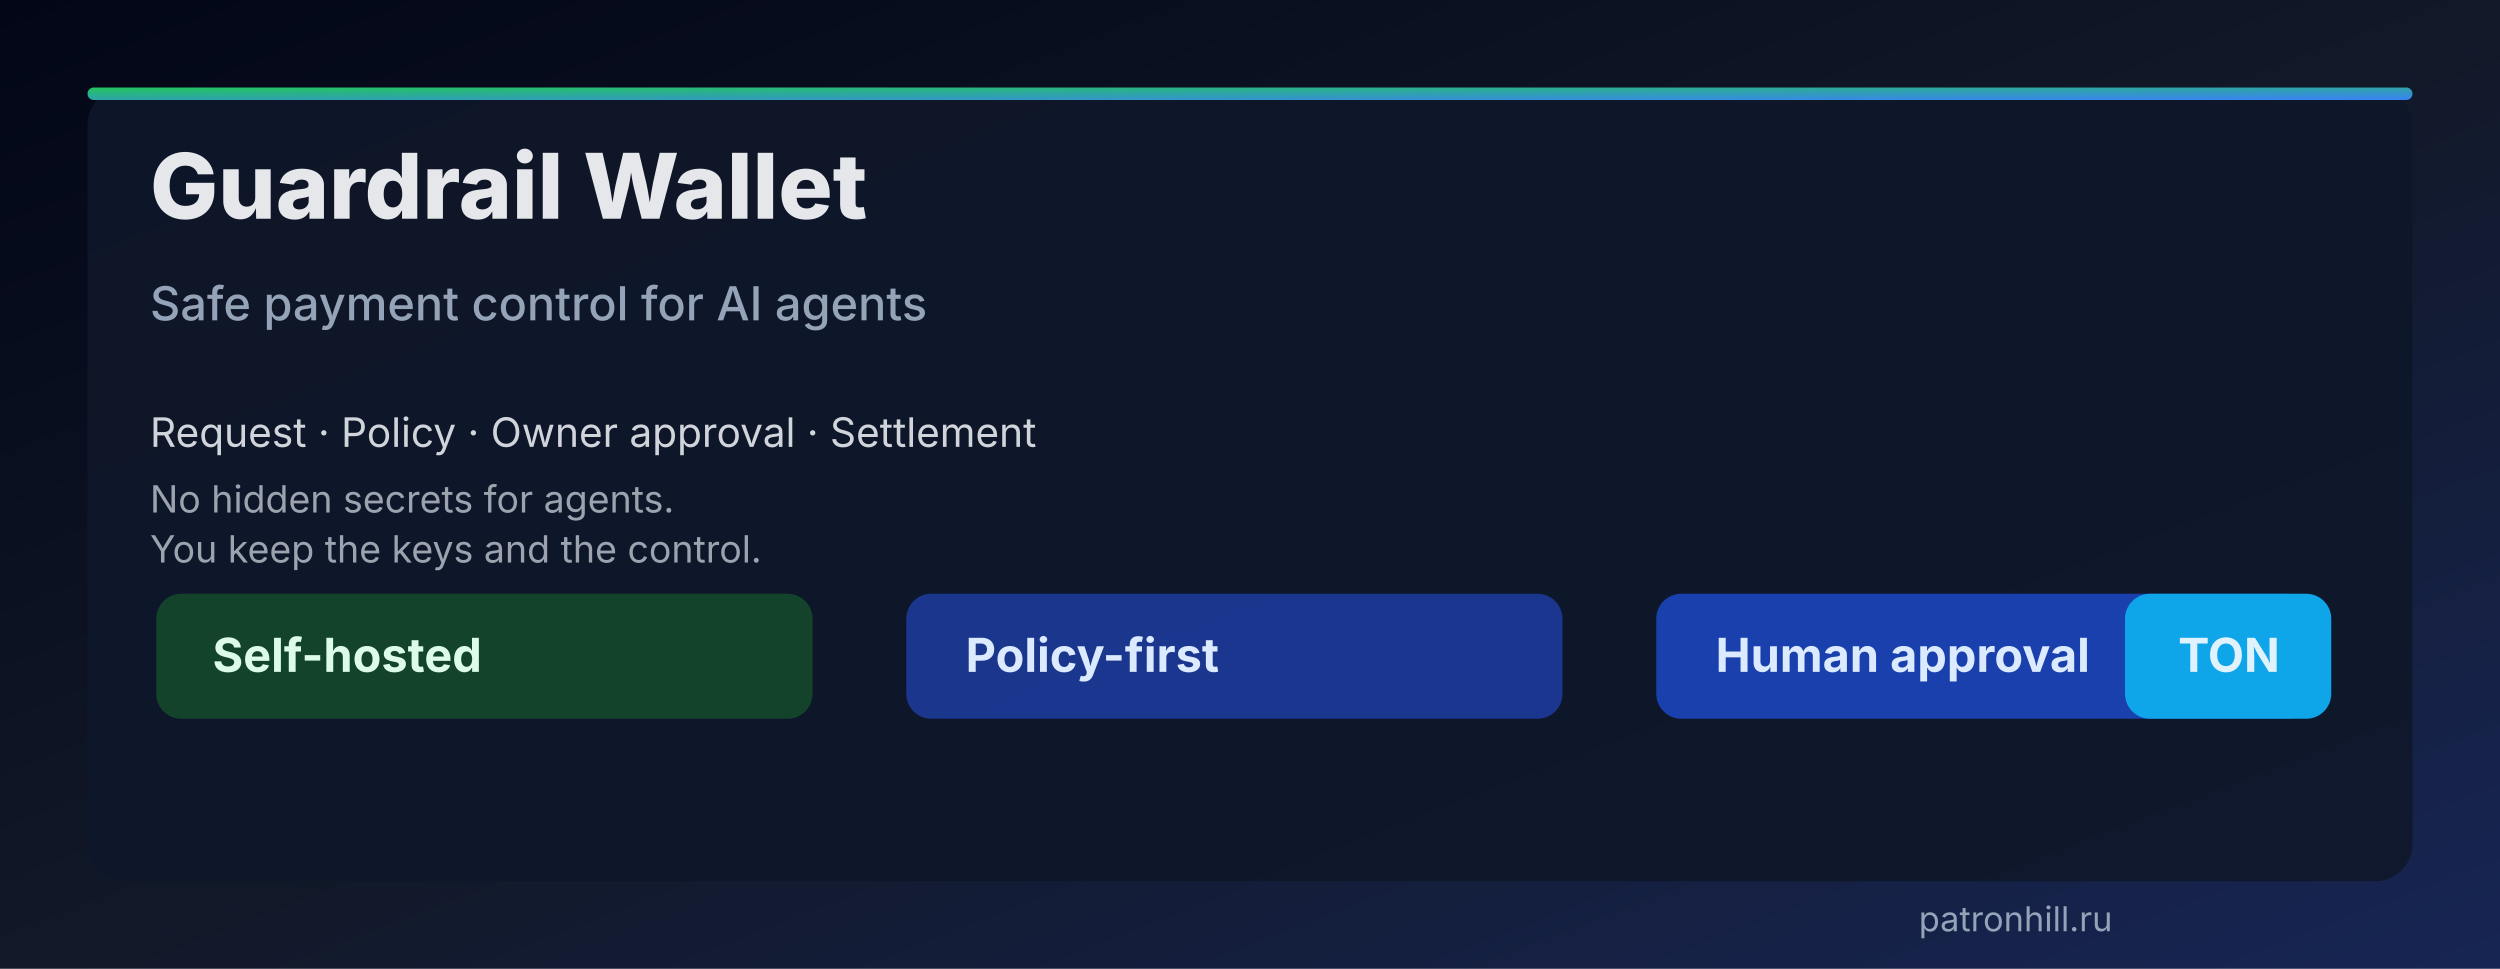
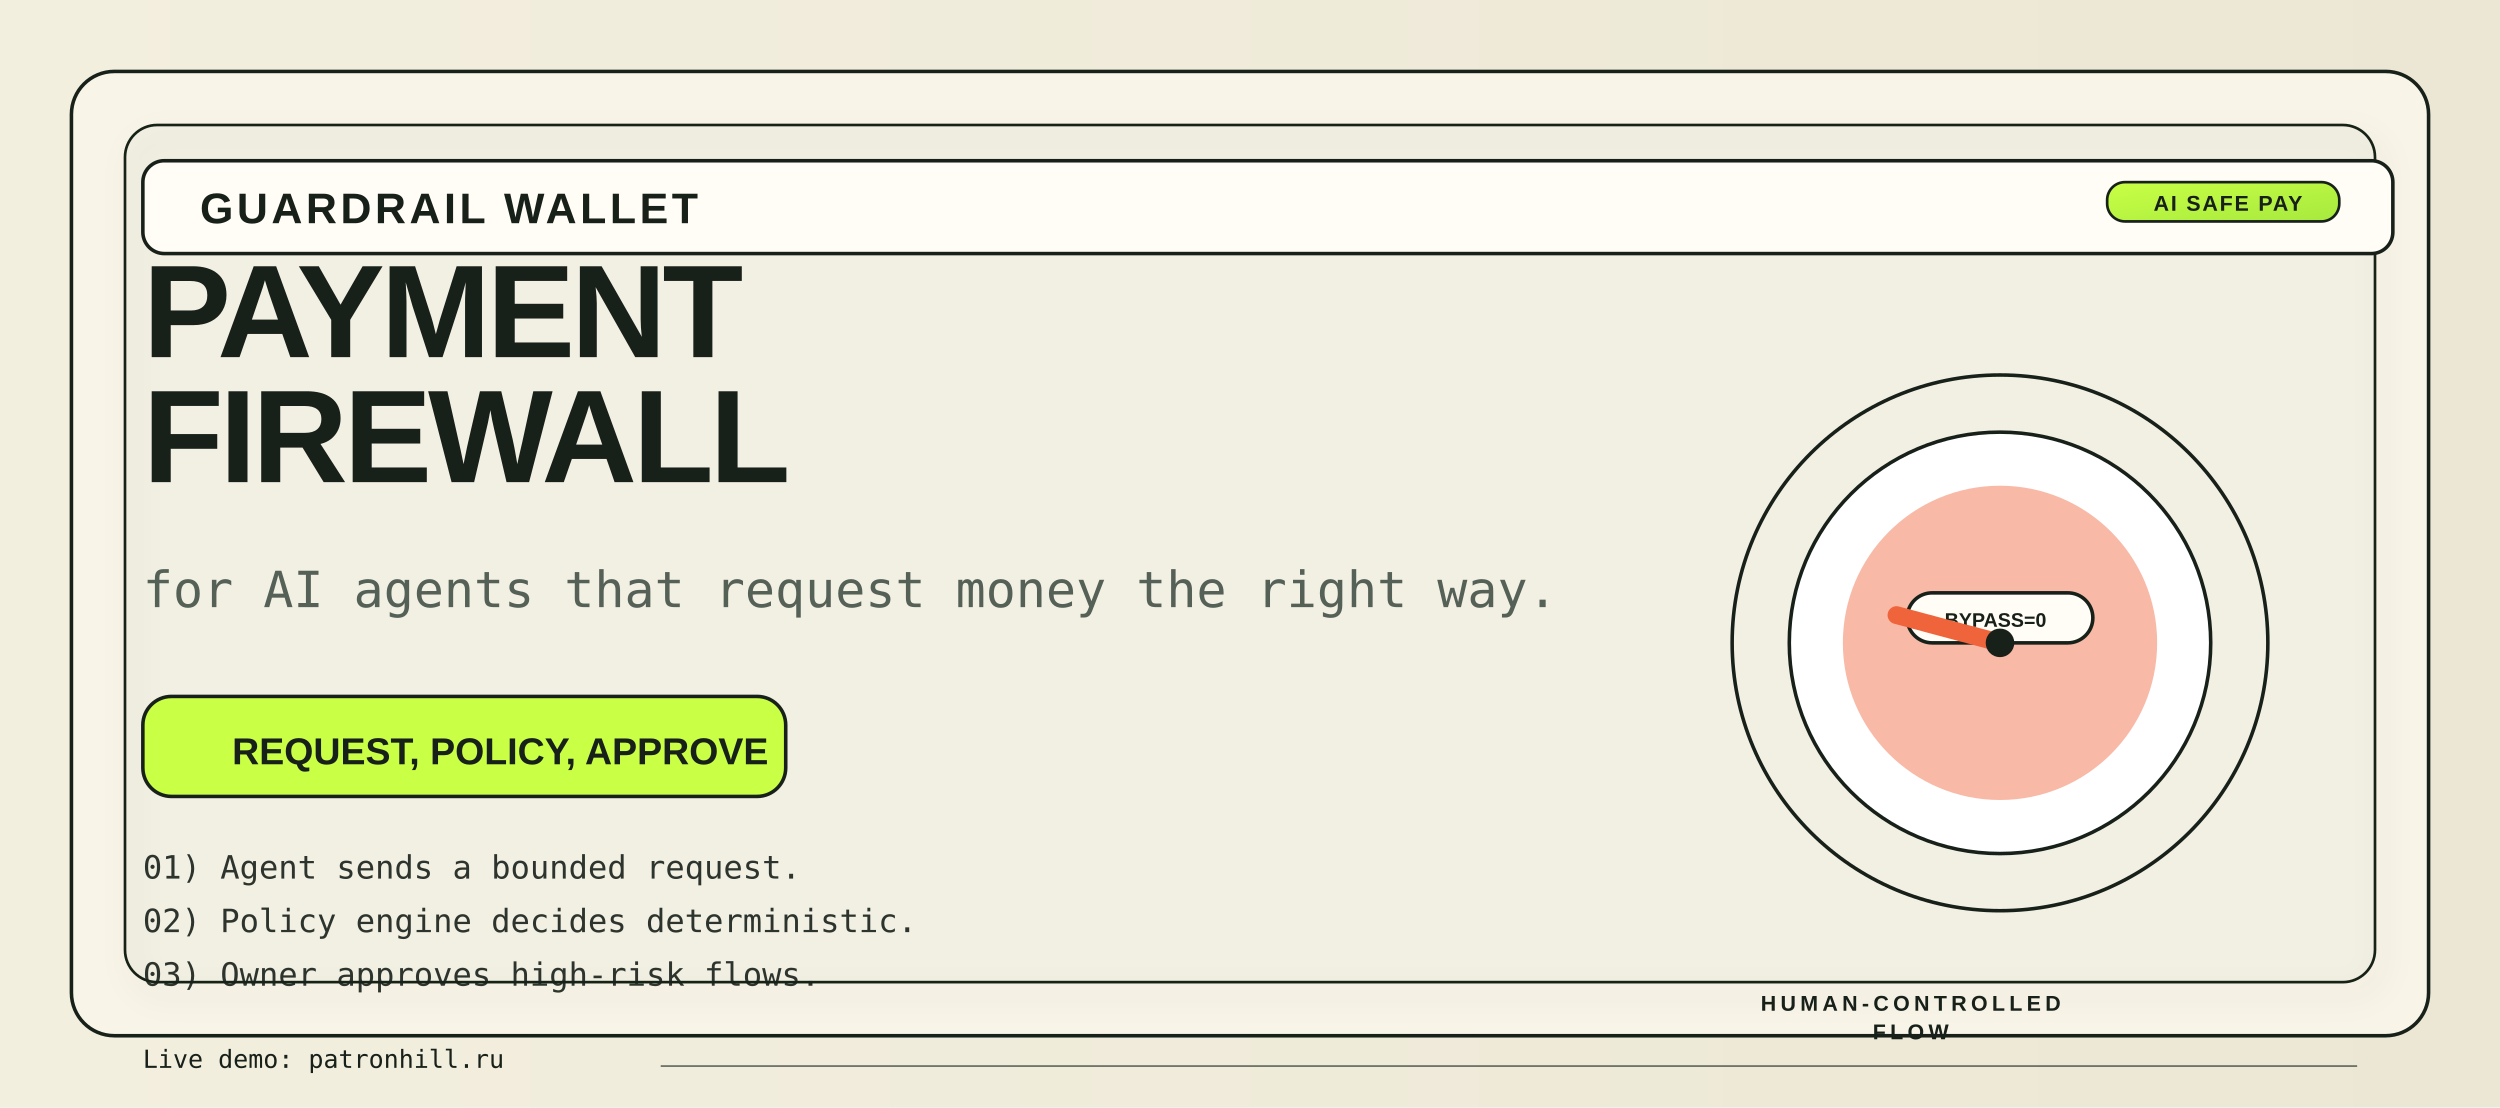
- <svg xmlns="http://www.w3.org/2000/svg" width="1600" height="620" viewBox="0 0 1600 620" role="img" aria-labelledby="title desc">
+ <svg xmlns="http://www.w3.org/2000/svg" width="1400" height="620" viewBox="0 0 1400 620" role="img" aria-labelledby="title desc">
  <defs>
-     <linearGradient id="bg" x1="0" y1="0" x2="1" y2="1">
-       <stop offset="0%" stop-color="#020617" />
-       <stop offset="50%" stop-color="#111827" />
-       <stop offset="100%" stop-color="#172554" />
+     <linearGradient id="paper" x1="0" x2="1" y2="0">
+       <stop offset="0%" stop-color="#f3efdf" />
+       <stop offset="100%" stop-color="#ece7d4" />
    </linearGradient>
-     <linearGradient id="accent" x1="0" y1="0" x2="1" y2="1">
-       <stop offset="0%" stop-color="#22c55e" />
-       <stop offset="100%" stop-color="#3b82f6" />
+     <linearGradient id="acid" x1="0" x2="1" y2="1">
+       <stop offset="0%" stop-color="#c9ff45" />
+       <stop offset="100%" stop-color="#a6e93e" />
    </linearGradient>
+     <filter id="shadow" x="-20%" y="-20%" width="140%" height="140%">
+       <feDropShadow dx="4" dy="7" stdDeviation="8" flood-color="#172019" flood-opacity="0.2" />
+     </filter>
  </defs>
-   <rect width="1600" height="620" fill="url(#bg)" />
-   <rect x="56" y="56" width="1488" height="508" rx="24" fill="#0f172a" fill-opacity="0.92" />
-   <rect x="56" y="56" width="1488" height="8" rx="4" fill="url(#accent)" />
-   <text x="96" y="140" fill="#e5e7eb" font-size="58" font-family="Inter, 'Segoe UI', Arial, sans-serif" font-weight="800">Guardrail Wallet</text>
-   <text x="96" y="205" fill="#94a3b8" font-size="30" font-family="Inter, 'Segoe UI', Arial, sans-serif" font-weight="500">Safe payment control for AI agents</text>
-   <text x="96" y="286" fill="#d1d5db" font-size="26" font-family="Inter, 'Segoe UI', Arial, sans-serif">Request · Policy · Owner approval · Settlement</text>
-   <text x="96" y="328" fill="#9ca3af" font-size="24" font-family="Inter, 'Segoe UI', Arial, sans-serif">No hidden secrets for agents.</text>
-   <text x="96" y="360" fill="#9ca3af" font-size="24" font-family="Inter, 'Segoe UI', Arial, sans-serif">You keep the keys and the control.</text>
-   <g transform="translate(100 380)" font-family="Inter, 'Segoe UI', Arial, sans-serif">
-     <rect x="0" y="0" width="420" height="80" rx="16" fill="#14532d" fill-opacity="0.75" />
-     <text x="36" y="50" fill="#dcfce7" font-size="30" font-weight="700">Self-hosted</text>
-     <rect x="480" y="0" width="420" height="80" rx="16" fill="#1e40af" fill-opacity="0.75" />
-     <text x="518" y="50" fill="#dbeafe" font-size="30" font-weight="700">Policy-first</text>
-     <rect x="960" y="0" width="420" height="80" rx="16" fill="#1d4ed8" fill-opacity="0.75" />
-     <text x="998" y="50" fill="#dbeafe" font-size="30" font-weight="700">Human approval</text>
-     <rect x="1260" y="0" width="132" height="80" rx="16" fill="#0ea5e9" />
-     <text x="1294" y="50" fill="#e0f2fe" font-size="30" font-weight="700">TON</text>
+   <rect width="1400" height="620" fill="url(#paper)" />
+   <rect x="40" y="40" width="1320" height="540" rx="24" fill="#f9f6e9" fill-opacity="0.95" stroke="#172019" stroke-width="2" />
+   <g filter="url(#shadow)">
+     <rect x="70" y="70" width="1260" height="480" rx="18" fill="#172019" fill-opacity="0.02" stroke="#172019" stroke-width="1.5" />
  </g>
-   <text x="1228" y="596" fill="#94a3b8" font-size="22" font-family="Inter, 'Segoe UI', Arial, sans-serif">patronhill.ru</text>
+   <g>
+     <rect x="80" y="90" width="1260" height="52" rx="12" fill="#fffdf5" stroke="#172019" stroke-width="2" />
+     <text x="112" y="125" fill="#172019" font-family="Syne, Arial, sans-serif" font-size="24" font-weight="800" letter-spacing="2">GUARDRAIL WALLET</text>
+     <rect x="1180" y="102" width="130" height="22" rx="10" fill="url(#acid)" stroke="#172019" stroke-width="1.5" />
+     <text x="1206" y="118" fill="#172019" font-family="Syne, Arial, sans-serif" font-size="12" font-weight="700" letter-spacing="1">AI SAFE PAY</text>
+   </g>
+   <text x="80" y="200" fill="#172019" font-family="Syne, Arial, sans-serif" font-size="74" font-weight="800" letter-spacing="-0.03em">PAYMENT</text>
+   <text x="80" y="270" fill="#172019" font-family="Syne, Arial, sans-serif" font-size="74" font-weight="800" letter-spacing="-0.03em">FIREWALL</text>
+   <text x="80" y="340" fill="#556057" font-family="DM Mono, monospace" font-size="28" font-weight="500">for AI agents that request money the right way.</text>
+   <rect x="80" y="390" width="360" height="56" rx="16" fill="#c9ff45" stroke="#172019" stroke-width="2" />
+   <text x="130" y="428" fill="#172019" font-family="Syne, Arial, sans-serif" font-size="21" font-weight="700">REQUEST, POLICY, APPROVE</text>
+   <g font-family="DM Mono, monospace" font-size="18" fill="#172019" opacity="0.9">
+     <text x="80" y="492">01) Agent sends a bounded request.</text>
+     <text x="80" y="522">02) Policy engine decides deterministic.</text>
+     <text x="80" y="552">03) Owner approves high-risk flows.</text>
+   </g>
+   <g transform="translate(980 280)">
+     <circle cx="140" cy="80" r="150" fill="none" stroke="#172019" stroke-width="2" />
+     <circle cx="140" cy="80" r="118" fill="#fff" stroke="#172019" stroke-width="2" />
+     <circle cx="140" cy="80" r="88" fill="#f0643b" opacity="0.45" />
+     <rect x="88" y="52" width="104" height="28" rx="14" fill="#fffdf5" stroke="#172019" stroke-width="2" />
+     <text x="109" y="71" fill="#172019" font-family="Syne, Arial, sans-serif" font-size="11" font-weight="700">BYPASS=0</text>
+     <g transform="rotate(285 140 80)">
+       <line x1="140" y1="80" x2="140" y2="20" stroke="#f0643b" stroke-width="10" stroke-linecap="round" />
+     </g>
+     <circle cx="140" cy="80" r="8" fill="#172019" />
+     <text x="90" y="286" fill="#172019" font-family="Syne, Arial, sans-serif" font-size="12" font-weight="700" text-anchor="middle" letter-spacing="0.2em">HUMAN-CONTROLLED</text>
+     <text x="90" y="302" fill="#172019" font-family="Syne, Arial, sans-serif" font-size="12" font-weight="700" text-anchor="middle" letter-spacing="0.2em">FLOW</text>
+   </g>
+   <g transform="translate(0 576)">
+     <text x="80" y="22" fill="#172019" font-family="DM Mono, monospace" font-size="14" font-weight="500">Live demo: patronhill.ru</text>
+     <line x1="370" y1="21" x2="1320" y2="21" stroke="#172019" stroke-width="1" opacity="0.6" />
+   </g>
</svg>
